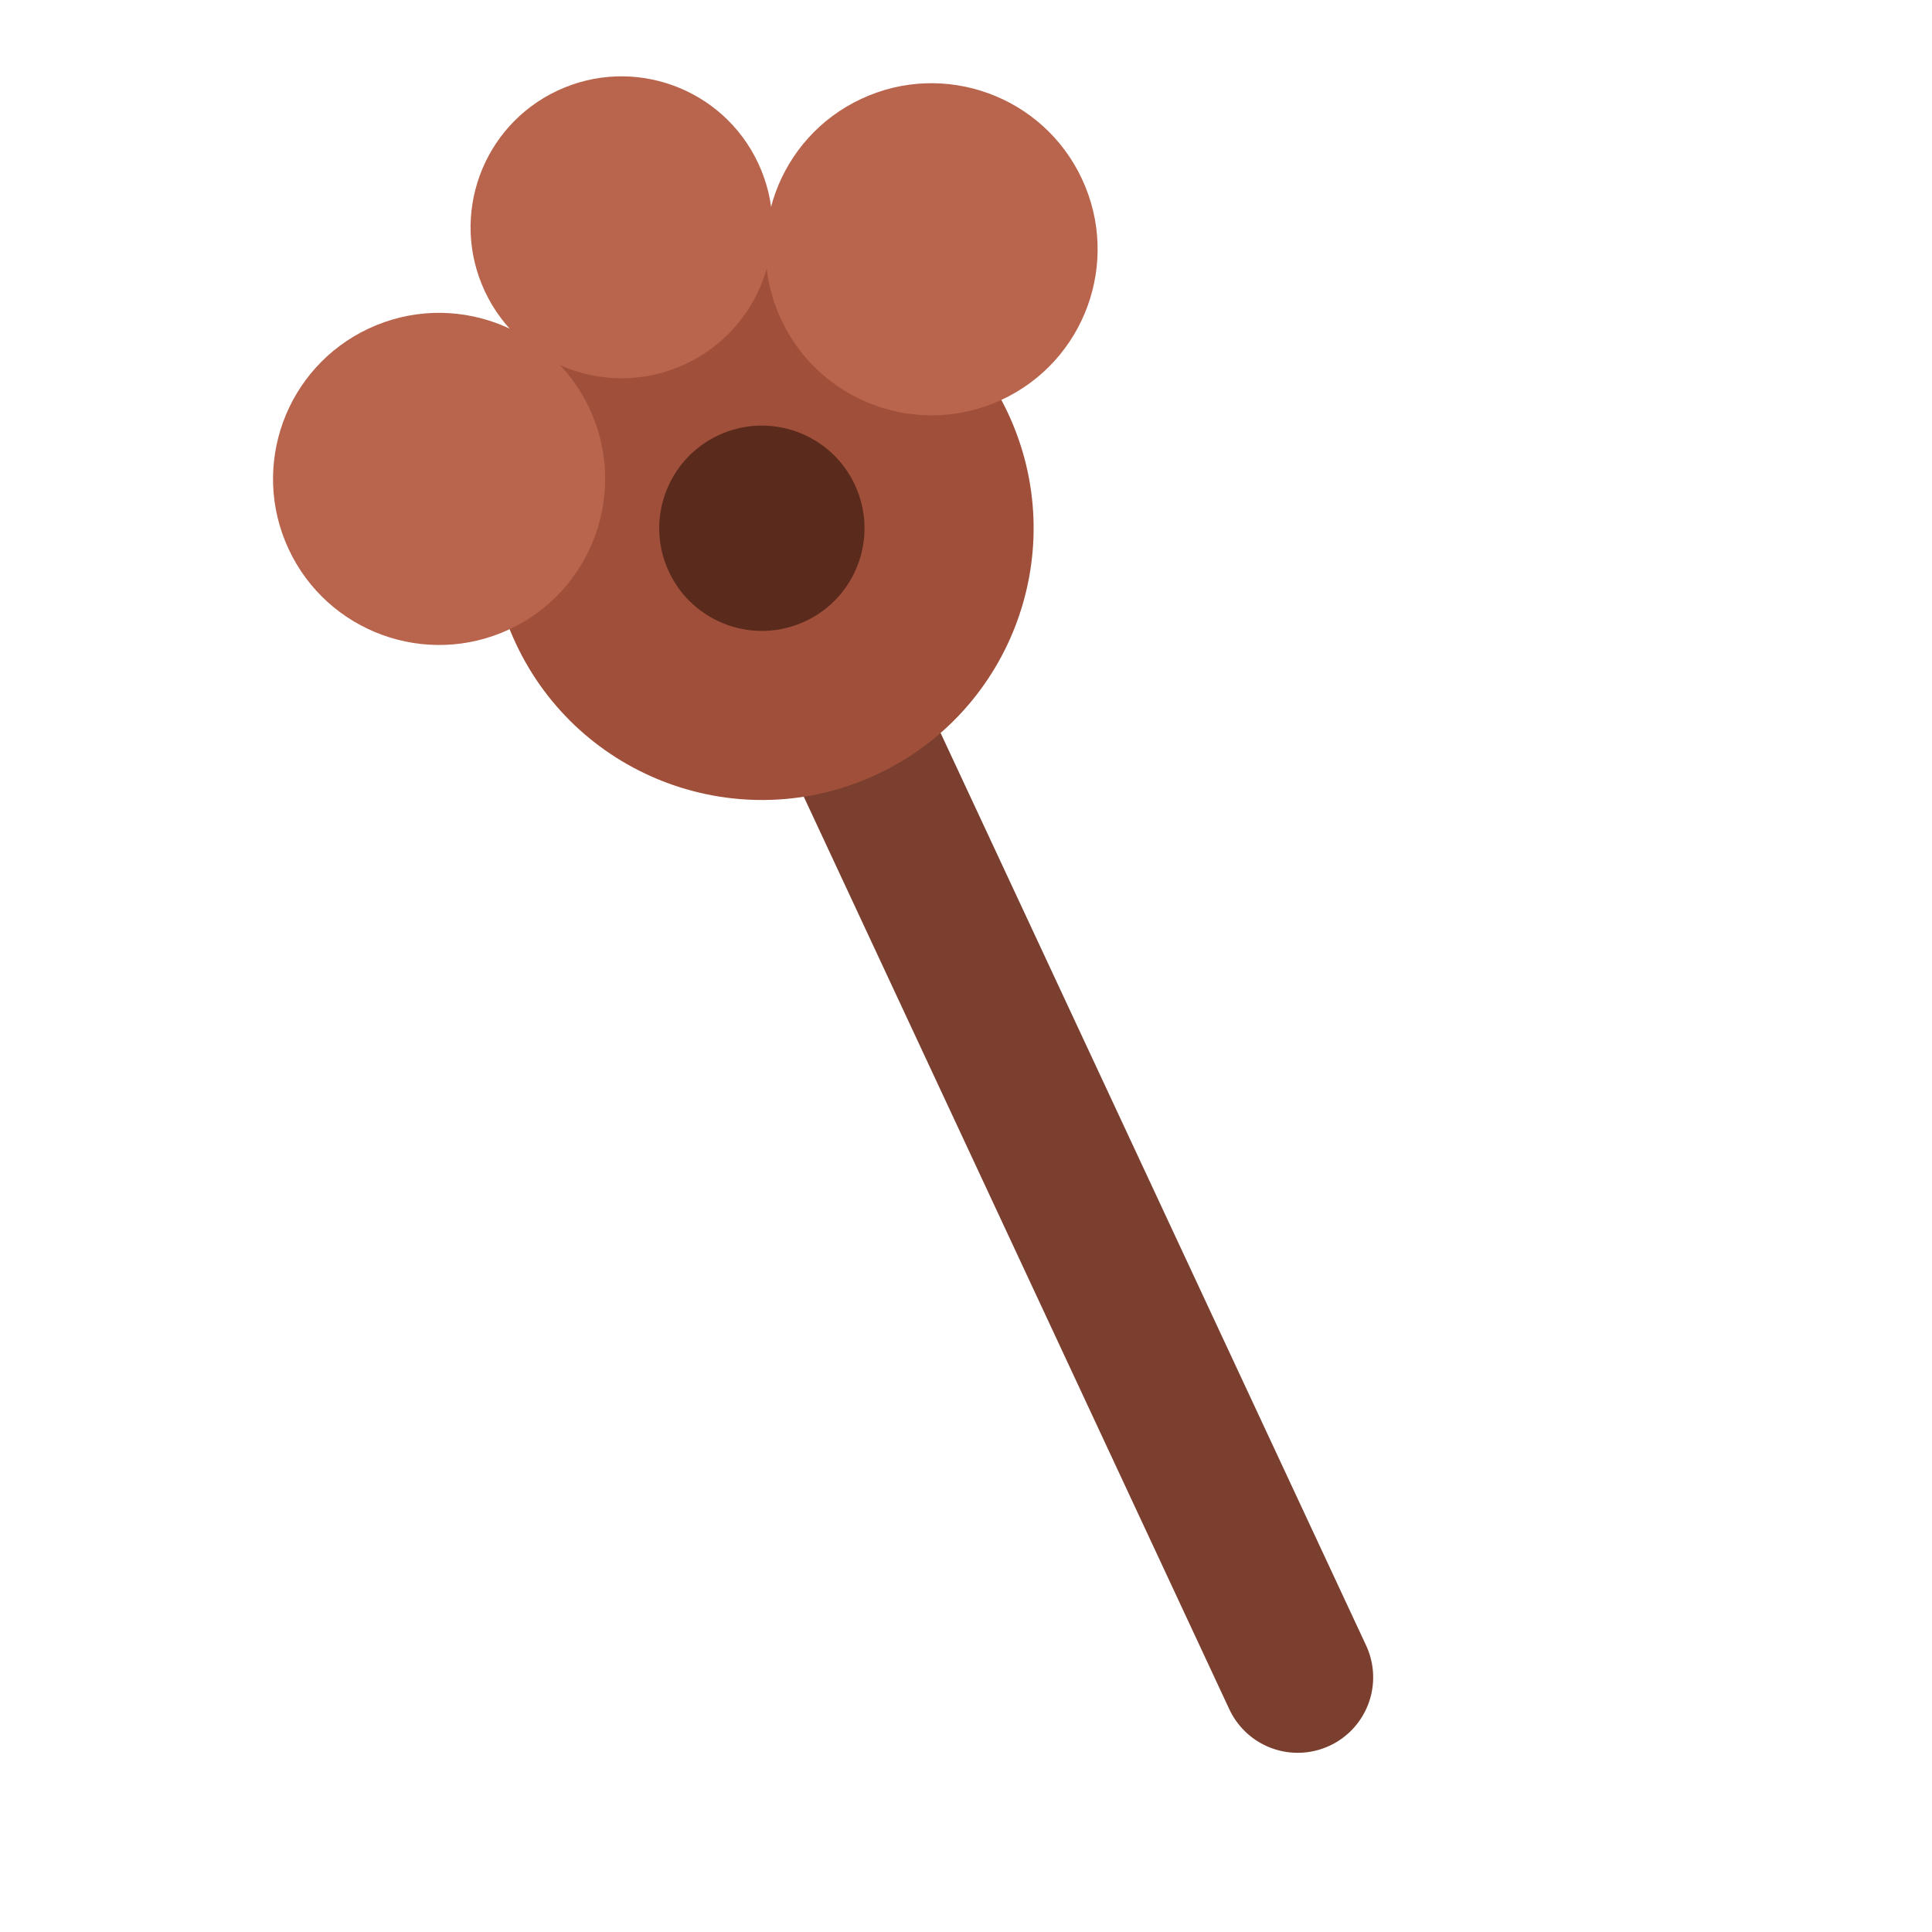
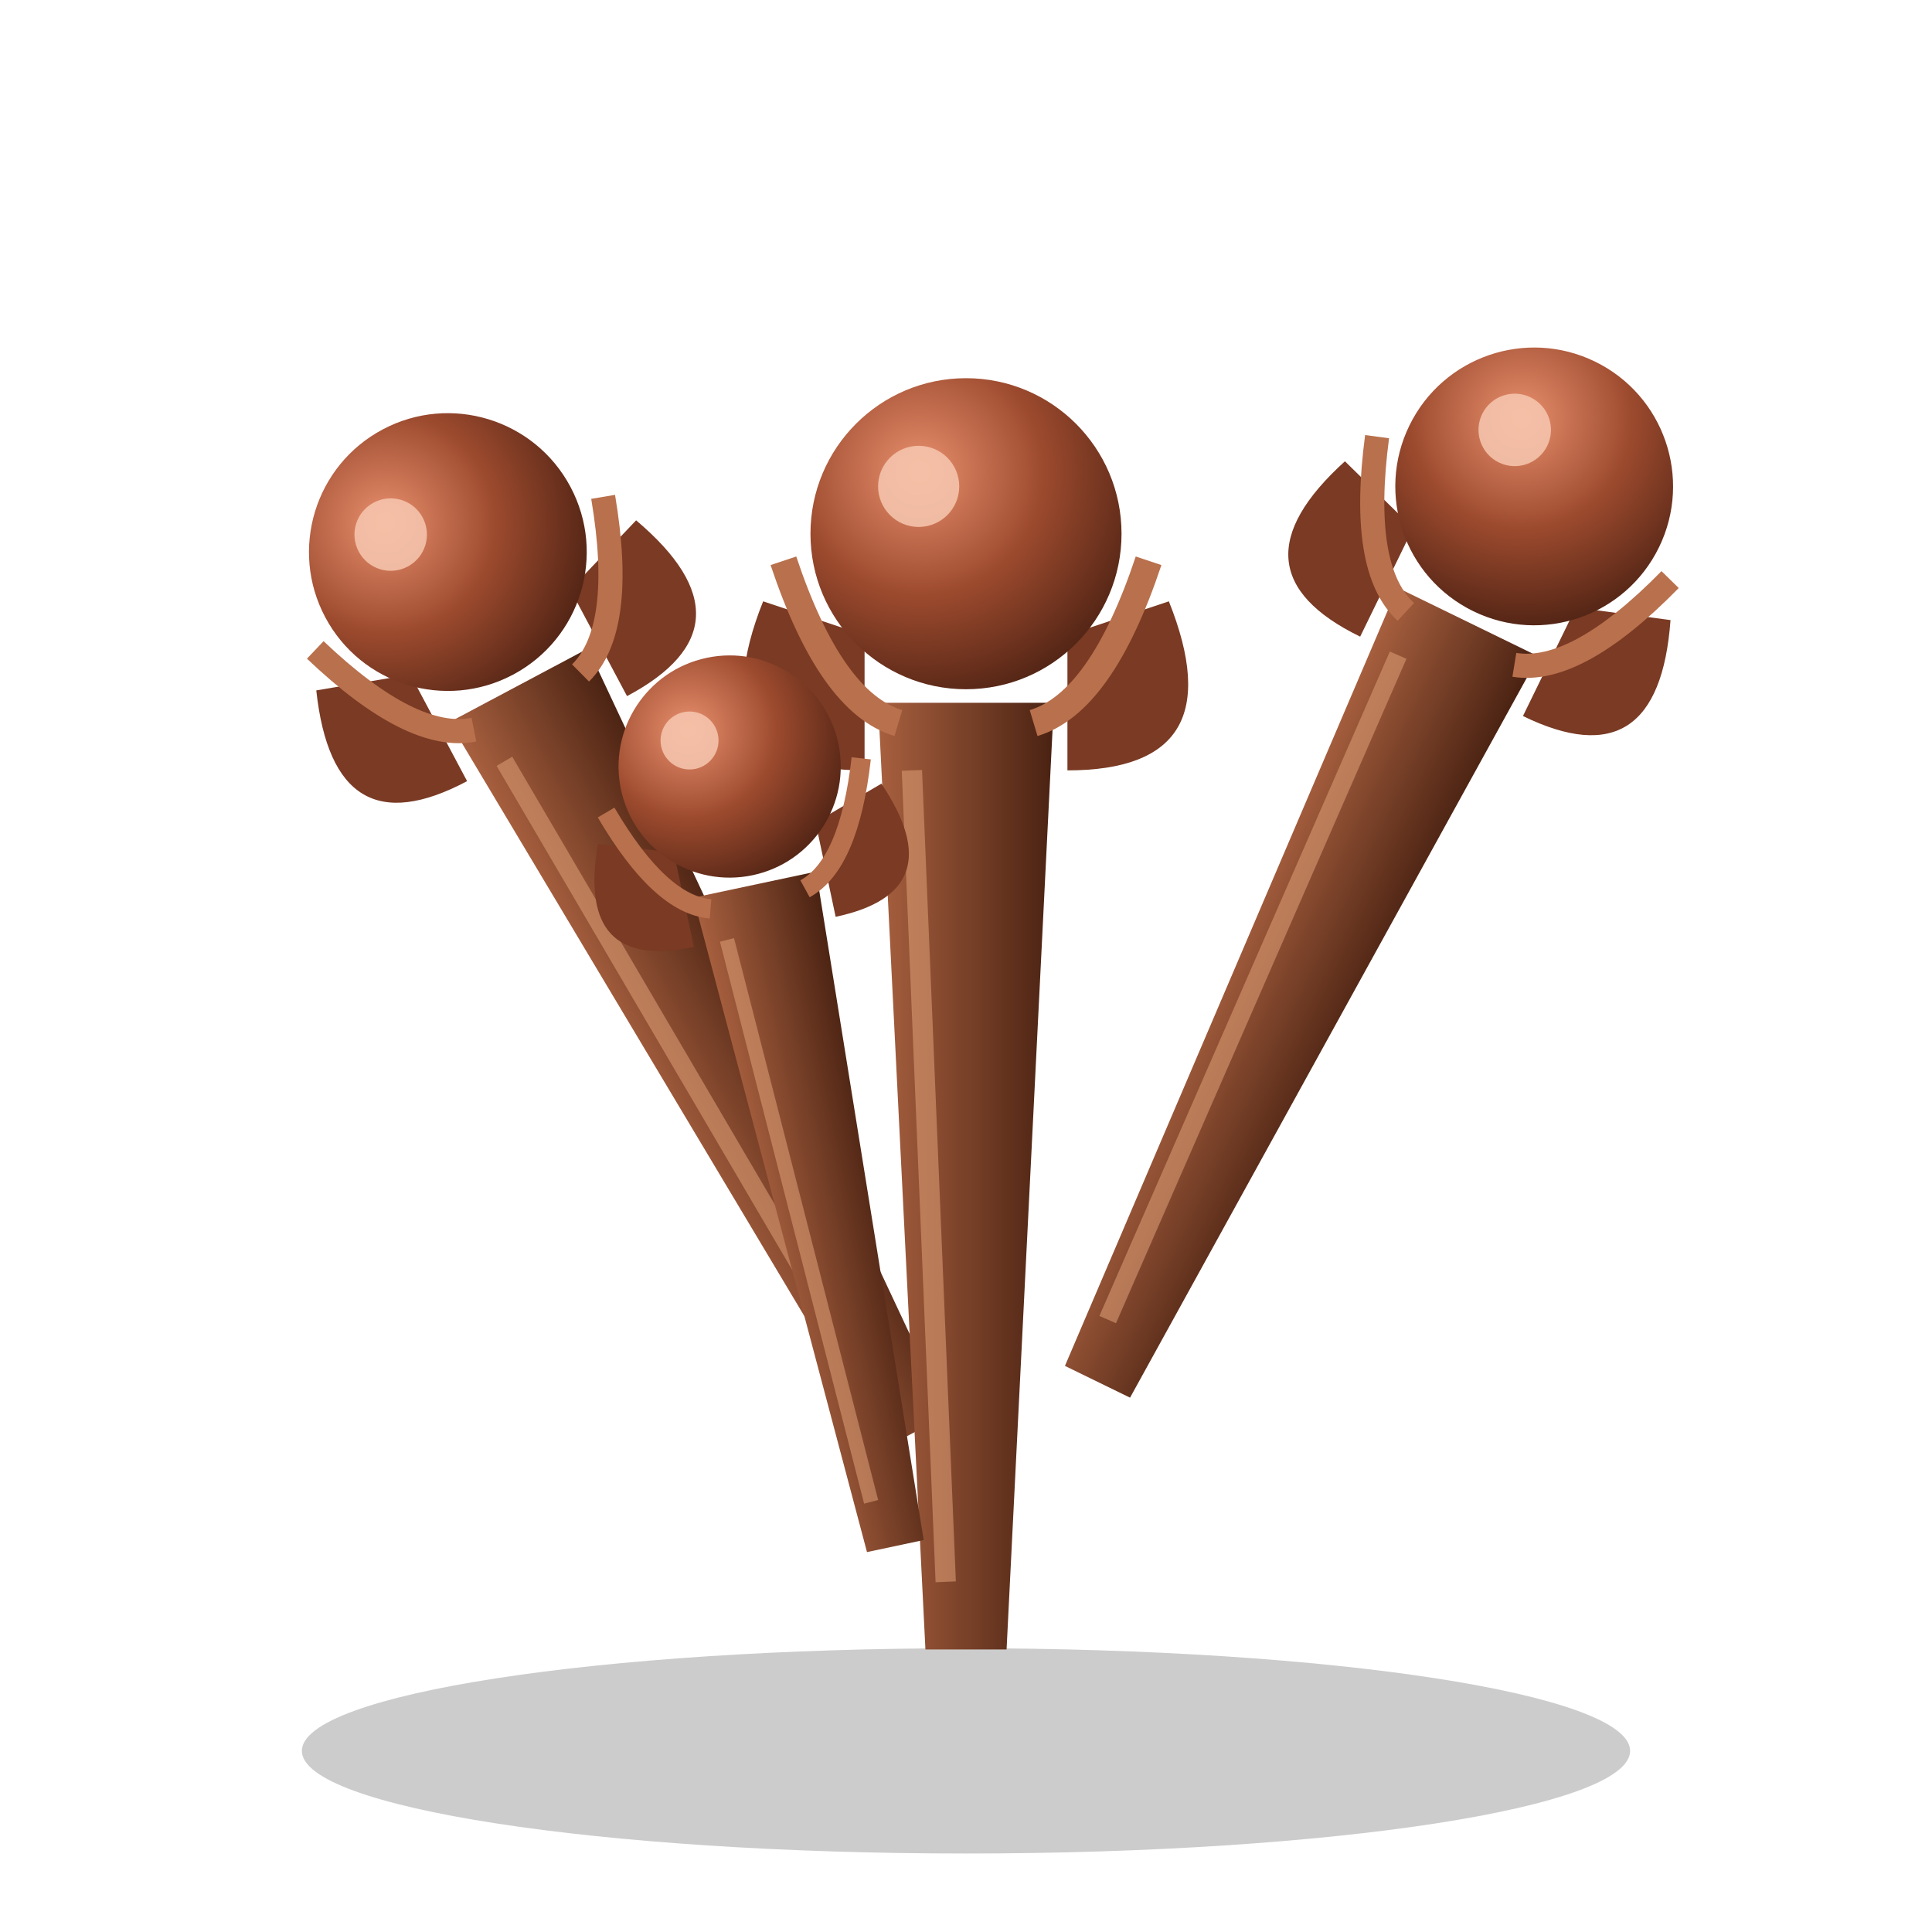
<svg xmlns="http://www.w3.org/2000/svg" viewBox="0 0 64 64" width="64" height="64">
-   <g transform="rotate(-25 32 32)">
-     <path d="M32 22V58" stroke="#7a3f2e" stroke-width="5" stroke-linecap="round" />
-     <circle cx="32" cy="16" r="9" fill="#a0503a" />
-     <circle cx="23" cy="10" r="5.5" fill="#b9644c" />
-     <circle cx="41" cy="10" r="5.5" fill="#b9644c" />
-     <circle cx="32" cy="5" r="5" fill="#b9644c" />
-     <circle cx="32" cy="16" r="3.4" fill="#5a2a1c" />
+   <defs>
+     <linearGradient id="st" x1="0" y1="0" x2="1" y2="0">
+       <stop offset="0" stop-color="#a8603f" />
+       <stop offset="1" stop-color="#4a2212" />
+     </linearGradient>
+     <radialGradient id="bd" cx="0.35" cy="0.3" r="0.8">
+       <stop offset="0" stop-color="#e9906e" />
+       <stop offset="0.5" stop-color="#9c4a2e" />
+       <stop offset="1" stop-color="#4a2012" />
+     </radialGradient>
+   </defs>
+   <ellipse cx="32" cy="58" rx="22" ry="3.4" fill="#000" opacity=".2" />
+   <g transform="translate(20 28) rotate(-28) scale(1)">
+     <path d="M-2.6 -6L2.6 -6L1.2 22L-1.2 22Z" fill="url(#st)" />
+     <path d="M-1.6 -4L-.6 20" stroke="#d99a72" stroke-width=".6" opacity=".6" />
+     <path d="M-6 -9Q-8 -4 -3 -4L-3 -8Z M6 -9Q8 -4 3 -4L3 -8Z" fill="#7a3a24" />
+     <path d="M-5.4 -10.2Q-4 -6 -2 -5.4M5.4 -10.2Q4 -6 2 -5.4" stroke="#b9704c" stroke-width=".8" fill="none" />
+     <circle cx="0" cy="-11" r="4.6" fill="url(#bd)" />
+     <circle cx="-1.4" cy="-12.4" r="1.2" fill="#f7c8b0" opacity=".85" />
+   </g>
+   <g transform="translate(46 26) rotate(26) scale(1)">
+     <path d="M-2.6 -6L2.6 -6L1.2 22L-1.2 22Z" fill="url(#st)" />
+     <path d="M-1.6 -4L-.6 20" stroke="#d99a72" stroke-width=".6" opacity=".6" />
+     <path d="M-6 -9Q-8 -4 -3 -4L-3 -8Z M6 -9Q8 -4 3 -4L3 -8Z" fill="#7a3a24" />
+     <path d="M-5.4 -10.2Q-4 -6 -2 -5.4M5.4 -10.2Q4 -6 2 -5.4" stroke="#b9704c" stroke-width=".8" fill="none" />
+     <circle cx="0" cy="-11" r="4.6" fill="url(#bd)" />
+     <circle cx="-1.4" cy="-12.4" r="1.2" fill="#f7c8b0" opacity=".85" />
+   </g>
+   <g transform="translate(32 30) rotate(0) scale(1.12)">
+     <path d="M-2.6 -6L2.6 -6L1.2 22L-1.2 22Z" fill="url(#st)" />
+     <path d="M-1.6 -4L-.6 20" stroke="#d99a72" stroke-width=".6" opacity=".6" />
+     <path d="M-6 -9Q-8 -4 -3 -4L-3 -8Z M6 -9Q8 -4 3 -4L3 -8Z" fill="#7a3a24" />
+     <path d="M-5.4 -10.2Q-4 -6 -2 -5.4M5.4 -10.2Q4 -6 2 -5.4" stroke="#b9704c" stroke-width=".8" fill="none" />
+     <circle cx="0" cy="-11" r="4.6" fill="url(#bd)" />
+     <circle cx="-1.4" cy="-12.4" r="1.2" fill="#f7c8b0" opacity=".85" />
+   </g>
+   <g transform="translate(26 34) rotate(-12) scale(0.8)">
+     <path d="M-2.6 -6L2.6 -6L1.2 22L-1.2 22Z" fill="url(#st)" />
+     <path d="M-1.6 -4L-.6 20" stroke="#d99a72" stroke-width=".6" opacity=".6" />
+     <path d="M-6 -9Q-8 -4 -3 -4L-3 -8Z M6 -9Q8 -4 3 -4L3 -8Z" fill="#7a3a24" />
+     <path d="M-5.4 -10.2Q-4 -6 -2 -5.4M5.4 -10.2Q4 -6 2 -5.4" stroke="#b9704c" stroke-width=".8" fill="none" />
+     <circle cx="0" cy="-11" r="4.6" fill="url(#bd)" />
+     <circle cx="-1.4" cy="-12.4" r="1.2" fill="#f7c8b0" opacity=".85" />
  </g>
</svg>
